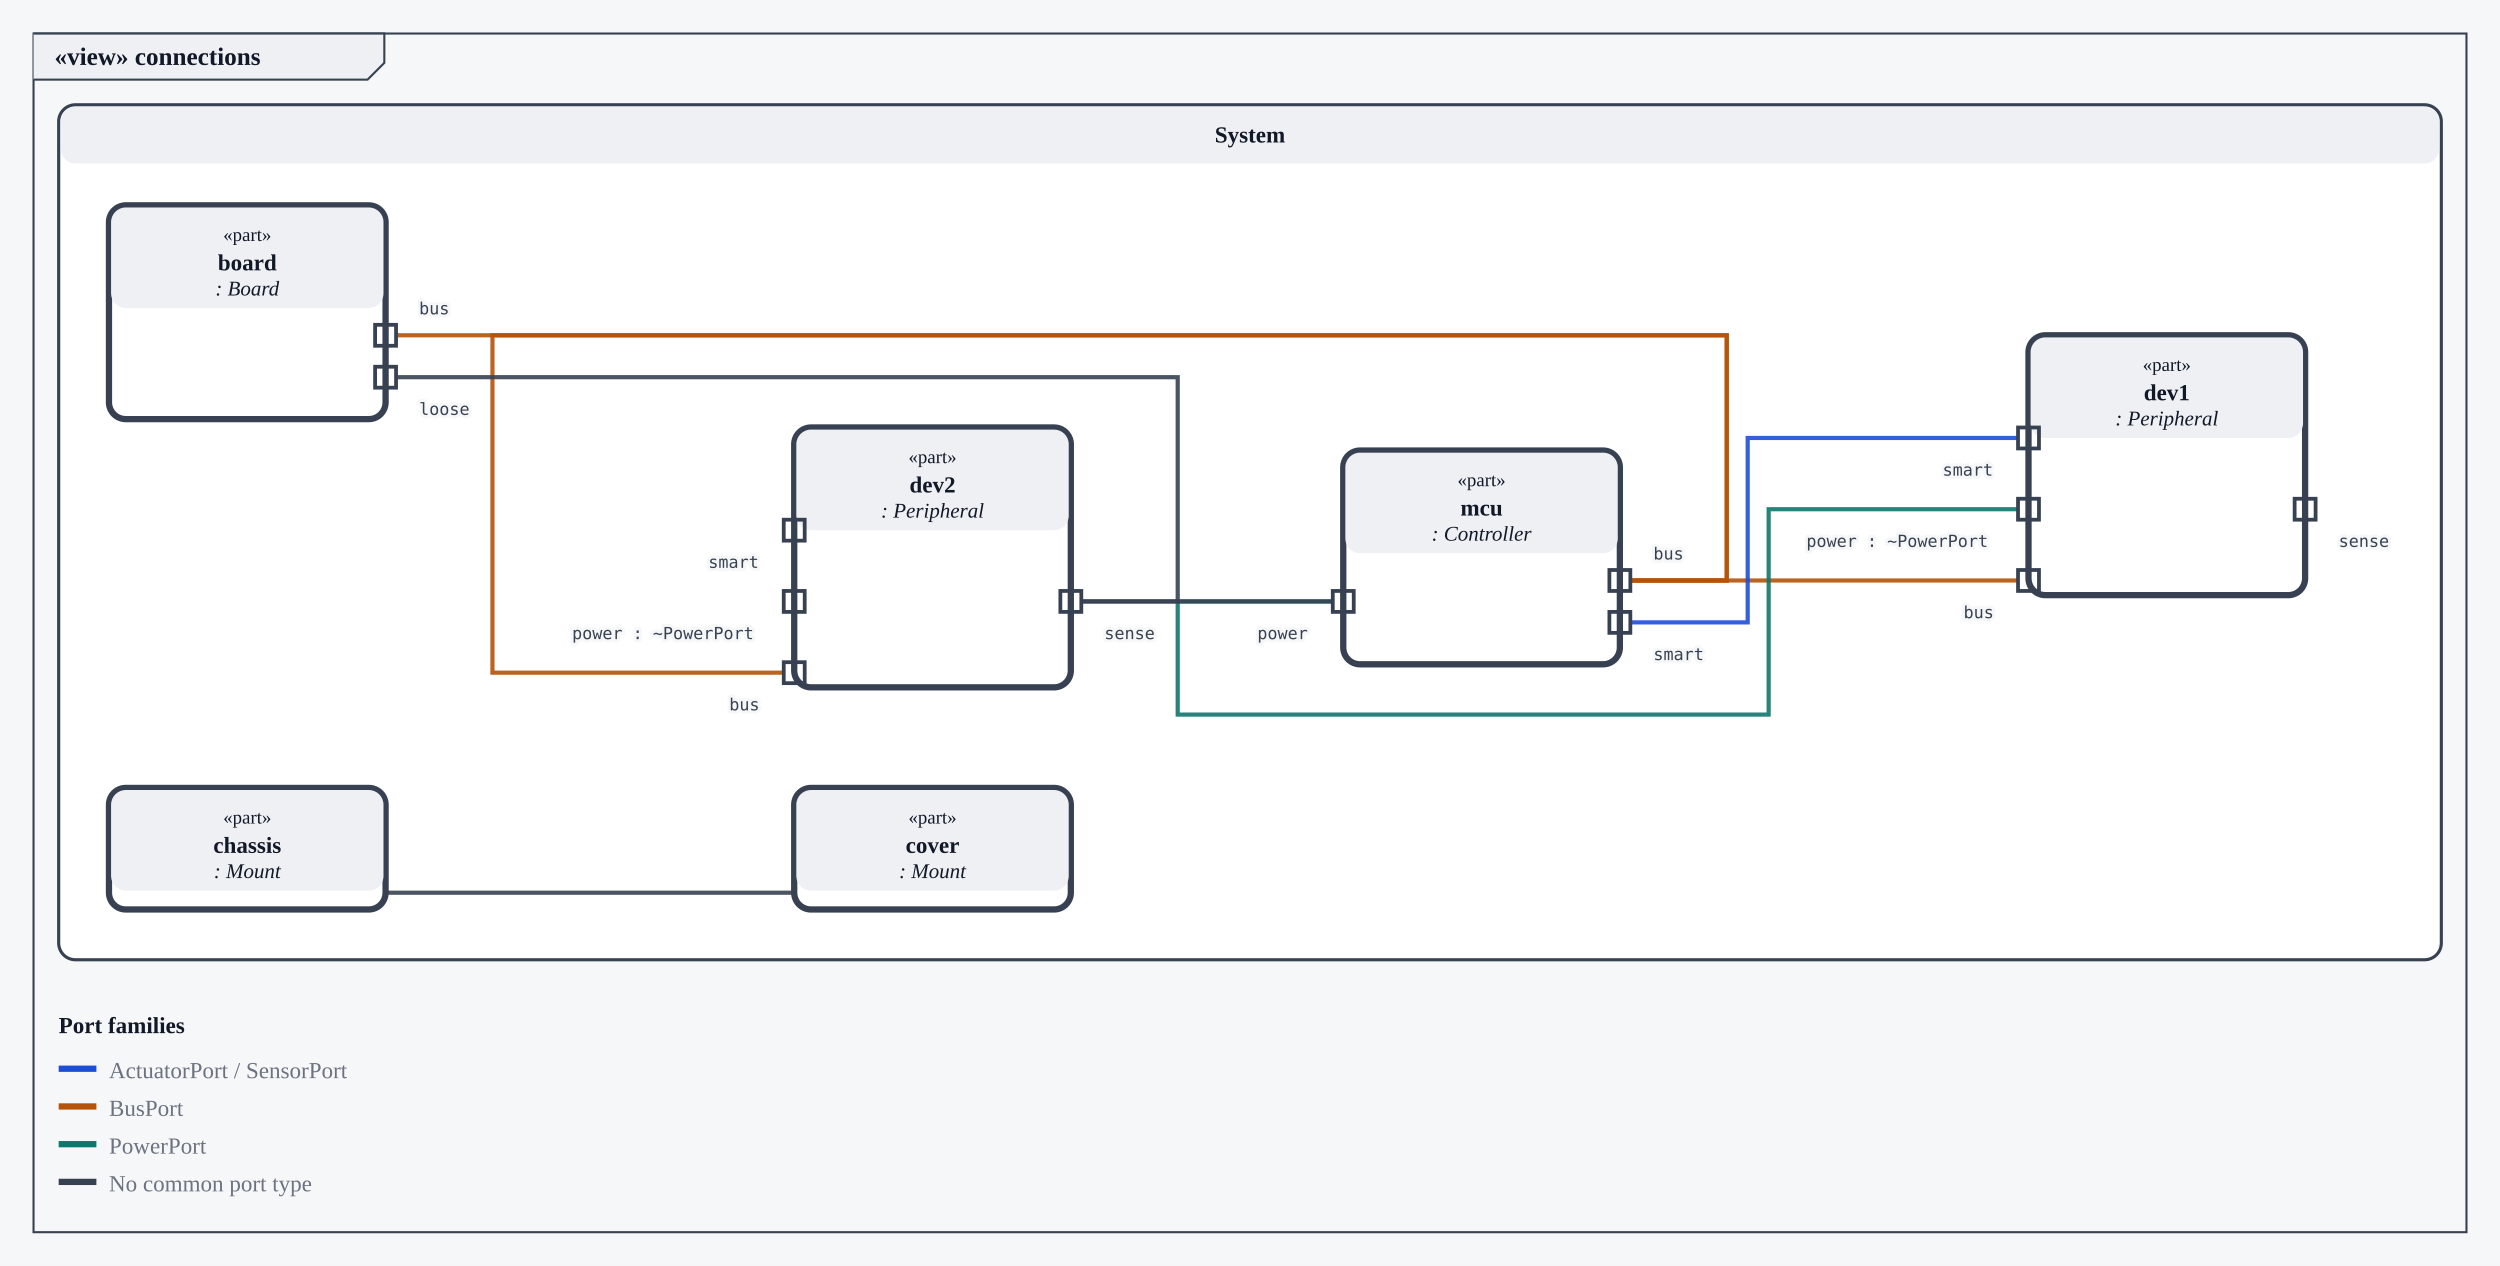
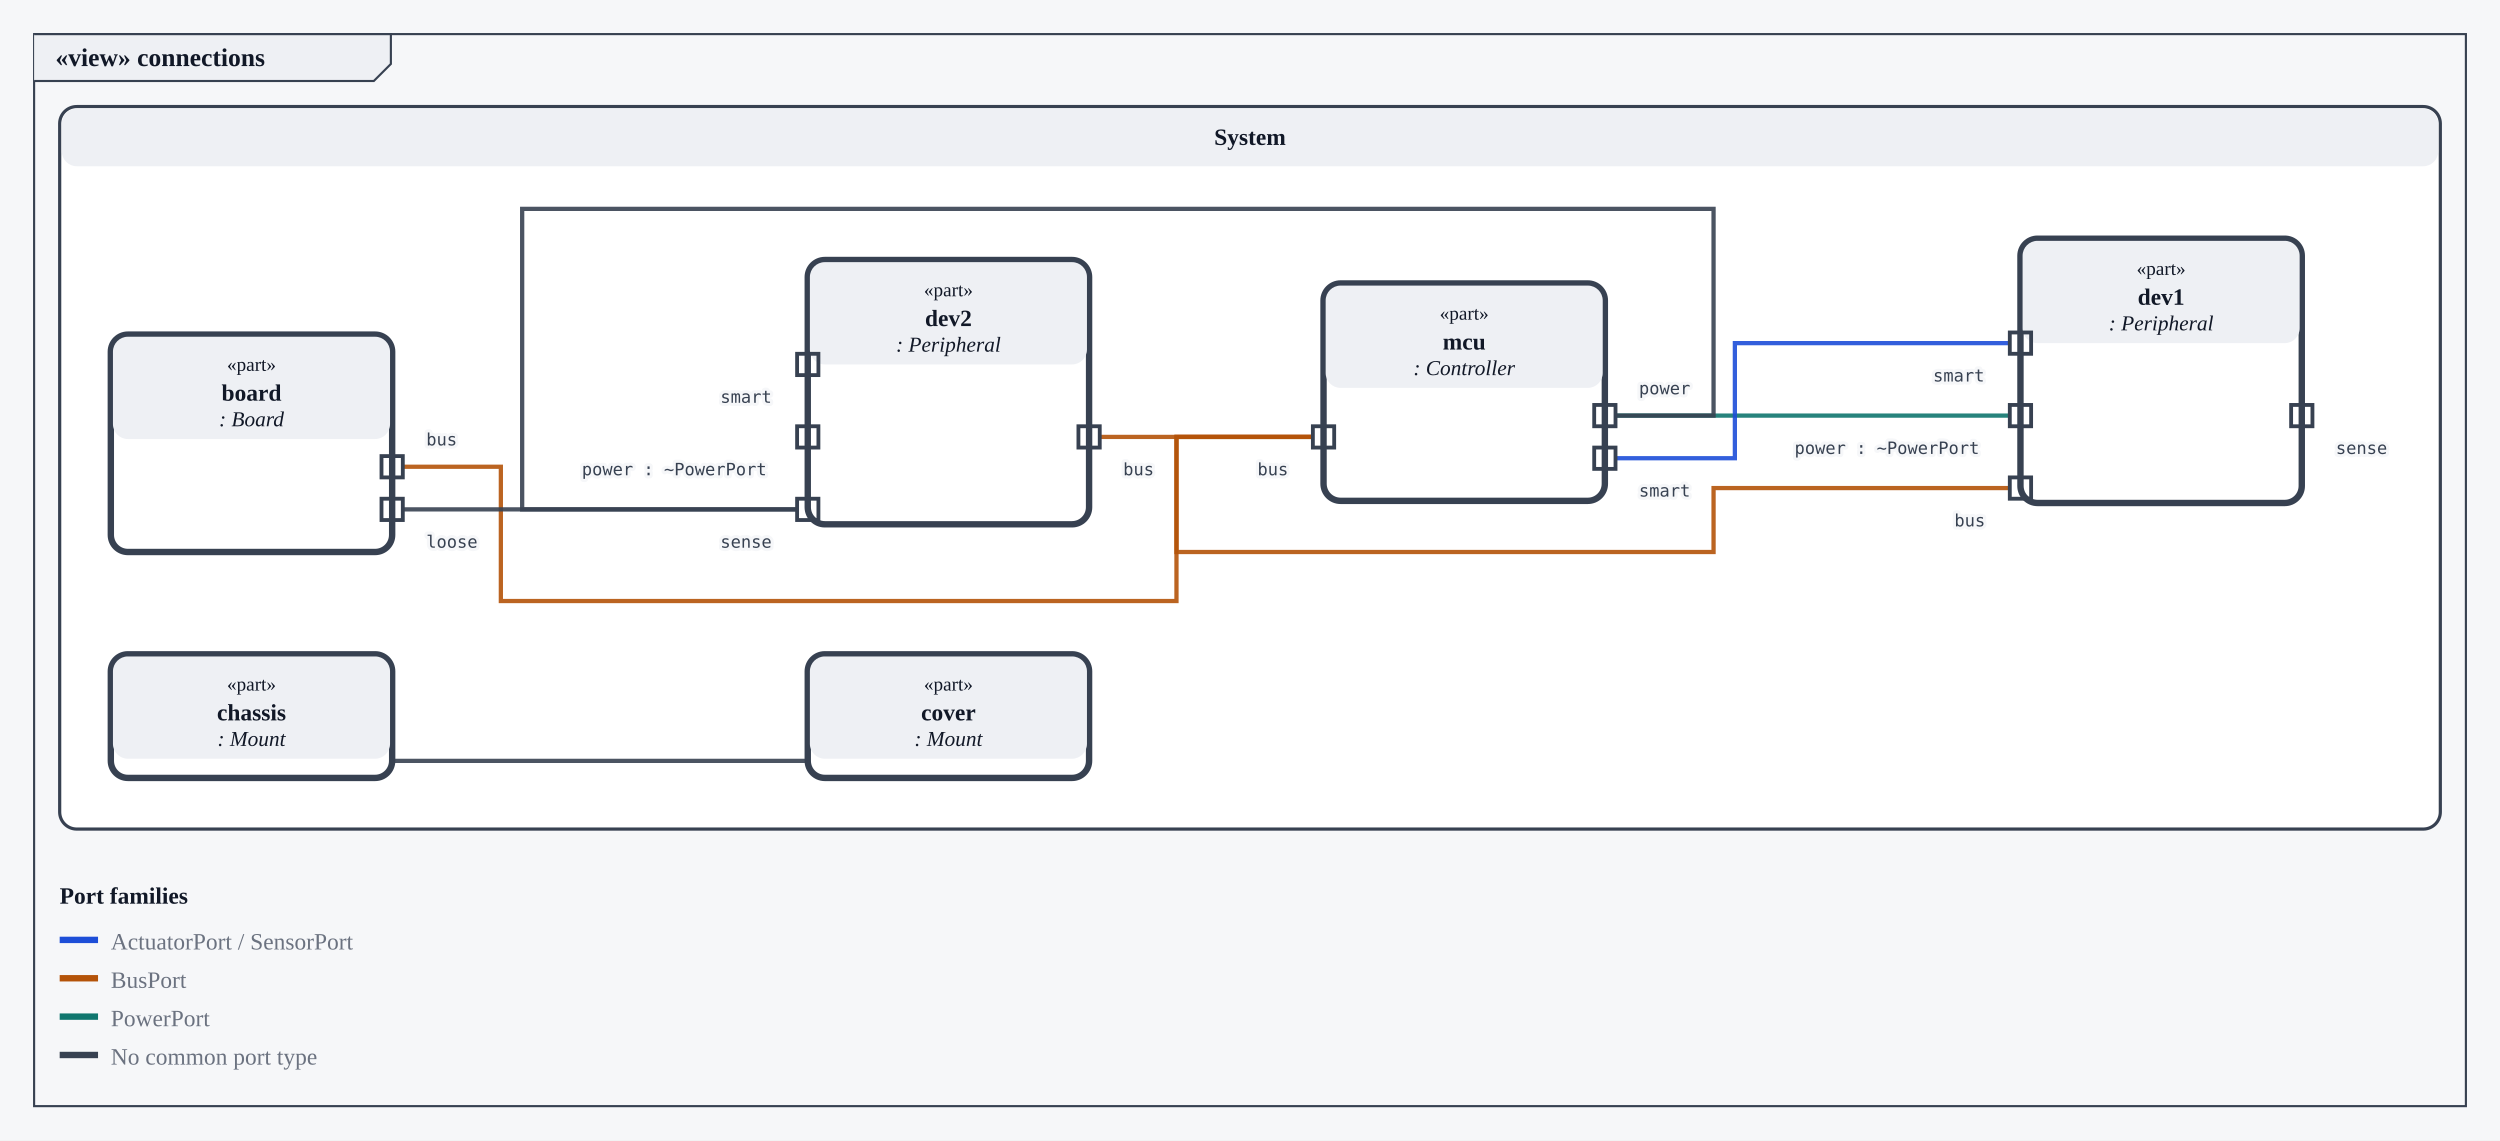
- <svg xmlns="http://www.w3.org/2000/svg" class="sysml-viz-svg" width="100%" height="100%" viewBox="-8 -30 1193 604" role="img" aria-label="connections" data-color-scheme="light" style="touch-action: none; cursor: grab;">
-   <rect class="viz-bg" x="-8" y="-30" width="1193" height="604" fill="#f6f7f9" />
+ <svg xmlns="http://www.w3.org/2000/svg" class="sysml-viz-svg" width="100%" height="100%" viewBox="-8 -30 1173 535" role="img" aria-label="connections" data-color-scheme="light" style="touch-action: none; cursor: grab;">
+   <rect class="viz-bg" x="-8" y="-30" width="1173" height="535" fill="#f6f7f9" />
  <defs>
    <marker id="viz-arrow" markerWidth="10" markerHeight="10" refX="9" refY="3" orient="auto" markerUnits="strokeWidth">
      <path d="M0,0 L0,6 L9,3 z" fill="#374151" />
    </marker>
    <marker id="general-d3-arrow" viewBox="0 -5 10 10" refX="8" refY="0" markerWidth="5" markerHeight="5" orient="auto">
      <path d="M0,-4L10,0L0,4" style="fill: #374151;" />
    </marker>
    <marker id="general-d3-arrow-open" viewBox="0 -5 10 10" refX="9" refY="0" markerWidth="8" markerHeight="8" orient="auto">
      <path d="M0,-4L10,0L0,4" style="fill: none; stroke: #374151; stroke-width: 1.3;" />
    </marker>
    <marker id="general-d3-specializes" viewBox="0 -6 12 12" refX="11" refY="0" markerWidth="8" markerHeight="8" orient="auto">
      <path d="M0,0L10,-4L10,4Z" style="fill: #ffffff; stroke: #374151; stroke-width: 1.2;" />
    </marker>
    <marker id="general-d3-defined-by" viewBox="-8 -6 20 12" refX="11" refY="0" markerWidth="13.5" markerHeight="8" orient="auto">
      <path d="M1,-4.5L11,0L1,4.5Z" style="fill: #ffffff; stroke: #374151; stroke-width: 1.2;" />
      <circle cx="-2.5" cy="-3" r="1.2" style="fill: #374151;" />
      <circle cx="-2.5" cy="3" r="1.2" style="fill: #374151;" />
    </marker>
    <marker id="general-d3-subsets" viewBox="0 -6 12 12" refX="11" refY="0" markerWidth="8" markerHeight="8" orient="auto">
      <path d="M1,-4.5L11,0L1,4.5Z" style="fill: #ffffff; stroke: #374151; stroke-width: 1.2;" />
    </marker>
    <marker id="general-d3-diamond" viewBox="0 -6 12 12" refX="2" refY="0" markerWidth="7" markerHeight="7" orient="auto">
      <path d="M0,0L5,-4L10,0L5,4Z" style="fill: #374151;" />
    </marker>
    <marker id="ibd-connection-dot" viewBox="-5 -5 10 10" refX="0" refY="0" markerWidth="5" markerHeight="5" orient="auto">
      <circle r="3" style="fill: #ffffff; stroke: #374151; stroke-width: 1.5;" />
    </marker>
    <marker id="ibd-flow-arrow" viewBox="0 -5 10 10" refX="10" refY="0" markerWidth="8" markerHeight="8" orient="auto">
      <path d="M0,-4L10,0L0,4Z" style="fill: #374151;" />
    </marker>
    <marker id="ibd-interface-arrow" viewBox="0 -5 10 10" refX="10" refY="0" markerWidth="8" markerHeight="8" orient="auto">
      <path d="M0,-4L10,0L0,4Z" style="fill: none; stroke: #374151; stroke-width: 1.5;" />
    </marker>
  </defs>
  <style class="sysml-node-chrome-style">.sysml-disclosure { cursor: pointer; outline: none; }
.sysml-disclosure .sysml-disclosure-box,
.sysml-disclosure .sysml-disclosure-glyph { pointer-events: none; }
.sysml-disclosure:hover .sysml-disclosure-target { fill: #e5e7eb !important; fill-opacity: 0.55; }
.sysml-disclosure:hover .sysml-disclosure-box { fill: #e5e7eb; stroke: #374151; }
.sysml-disclosure:focus-visible .sysml-disclosure-target { stroke: #2563eb; stroke-width: 2px; fill: #e5e7eb !important; fill-opacity: 0.35; }
.sysml-disclosure:focus-visible .sysml-disclosure-box { stroke: #2563eb; }
.sysml-compartment-label text { user-select: none; }
.viz-node text { user-select: none; }</style>
  <g class="viz-root">
    <g class="view-frame" data-view-name="connections" style="pointer-events: none;">
-       <rect class="view-frame-border" x="8" y="-14" width="1161" height="572" style="fill: none; stroke: #374151; stroke-width: 1px;" />
+       <rect class="view-frame-border" x="8" y="-14" width="1141" height="503" style="fill: none; stroke: #374151; stroke-width: 1px;" />
      <path class="view-frame-name-compartment" d="M8,-14 H175.4 V0 L167.4,8 H8" style="fill: #eef0f4; stroke: #374151; stroke-width: 1px;" />
      <text class="view-frame-name" x="18" y="1" style="font-size: 12px; font-weight: 700; fill: #111827;">«view» connections</text>
    </g>
    <g class="viz-nodes">
-       <g class="ibd-part viz-node viz-node--container ibd-container" transform="translate(20,20)" data-node-id="n:0" data-element-name="System" data-bounds="20,20,1137,408">
-         <rect width="1137" height="408" rx="8" class="graph-node-background" data-original-stroke="#374151" data-original-width="1.5px" style="fill: #ffffff; stroke: #374151; stroke-width: 1.5px; stroke-dasharray: none;" />
-         <rect class="node-header" x="1" y="1" width="1135" height="27" rx="7" style="fill: #eef0f4;" />
-         <text x="568.5" y="18" text-anchor="middle" style="font-size: 11px; font-weight: bold; fill: #111827;">System</text>
+       <g class="ibd-part viz-node viz-node--container ibd-container" transform="translate(20,20)" data-node-id="n:0" data-element-name="System" data-bounds="20,20,1117,339">
+         <rect width="1117" height="339" rx="8" class="graph-node-background" data-original-stroke="#374151" data-original-width="1.5px" style="fill: #ffffff; stroke: #374151; stroke-width: 1.5px; stroke-dasharray: none;" />
+         <rect class="node-header" x="1" y="1" width="1115" height="27" rx="7" style="fill: #eef0f4;" />
+         <text x="558.5" y="18" text-anchor="middle" style="font-size: 11px; font-weight: bold; fill: #111827;">System</text>
      </g>
-       <g class="ibd-part viz-node viz-node--usage" transform="translate(633,185)" data-node-id="n:9" data-element-name="mcu" data-bounds="633,185,132,102">
+       <g class="ibd-part viz-node viz-node--usage" transform="translate(613,103)" data-node-id="n:9" data-element-name="mcu" data-bounds="613,103,132,102">
        <rect width="132" height="102" rx="8" class="graph-node-background" data-original-stroke="#374151" data-original-width="3px" style="fill: #ffffff; stroke: #374151; stroke-width: 3px; stroke-dasharray: none;" />
        <rect class="node-header" x="1" y="1" width="130" height="48" rx="7" style="fill: #eef0f4;" />
        <text x="66" y="17" text-anchor="middle" style="font-size: 9px; fill: #111827;">«part»</text>
        <text class="node-name-text viz-node-name" x="66" y="31" text-anchor="middle" style="font-size: 11px; font-weight: bold; fill: #111827;">mcu</text>
        <text x="66" y="43" text-anchor="middle" style="font-size: 10px; font-style: italic; fill: #111827;">: Controller</text>
      </g>
-       <g class="ibd-part viz-node viz-node--usage" transform="translate(960,130)" data-node-id="n:13" data-element-name="dev1" data-bounds="960,130,132,124">
+       <g class="ibd-part viz-node viz-node--usage" transform="translate(940,82)" data-node-id="n:13" data-element-name="dev1" data-bounds="940,82,132,124">
        <rect width="132" height="124" rx="8" class="graph-node-background" data-original-stroke="#374151" data-original-width="3px" style="fill: #ffffff; stroke: #374151; stroke-width: 3px; stroke-dasharray: none;" />
        <rect class="node-header" x="1" y="1" width="130" height="48" rx="7" style="fill: #eef0f4;" />
        <text x="66" y="17" text-anchor="middle" style="font-size: 9px; fill: #111827;">«part»</text>
        <text class="node-name-text viz-node-name" x="66" y="31" text-anchor="middle" style="font-size: 11px; font-weight: bold; fill: #111827;">dev1</text>
        <text x="66" y="43" text-anchor="middle" style="font-size: 10px; font-style: italic; fill: #111827;">: Peripheral</text>
      </g>
-       <g class="ibd-part viz-node viz-node--usage" transform="translate(371,174)" data-node-id="n:18" data-element-name="dev2" data-bounds="371,174,132,124">
+       <g class="ibd-part viz-node viz-node--usage" transform="translate(371,92)" data-node-id="n:18" data-element-name="dev2" data-bounds="371,92,132,124">
        <rect width="132" height="124" rx="8" class="graph-node-background" data-original-stroke="#374151" data-original-width="3px" style="fill: #ffffff; stroke: #374151; stroke-width: 3px; stroke-dasharray: none;" />
        <rect class="node-header" x="1" y="1" width="130" height="48" rx="7" style="fill: #eef0f4;" />
        <text x="66" y="17" text-anchor="middle" style="font-size: 9px; fill: #111827;">«part»</text>
        <text class="node-name-text viz-node-name" x="66" y="31" text-anchor="middle" style="font-size: 11px; font-weight: bold; fill: #111827;">dev2</text>
        <text x="66" y="43" text-anchor="middle" style="font-size: 10px; font-style: italic; fill: #111827;">: Peripheral</text>
      </g>
-       <g class="ibd-part viz-node viz-node--usage" transform="translate(44,68)" data-node-id="n:23" data-element-name="board" data-bounds="44,68,132,102">
+       <g class="ibd-part viz-node viz-node--usage" transform="translate(44,127)" data-node-id="n:23" data-element-name="board" data-bounds="44,127,132,102">
        <rect width="132" height="102" rx="8" class="graph-node-background" data-original-stroke="#374151" data-original-width="3px" style="fill: #ffffff; stroke: #374151; stroke-width: 3px; stroke-dasharray: none;" />
        <rect class="node-header" x="1" y="1" width="130" height="48" rx="7" style="fill: #eef0f4;" />
        <text x="66" y="17" text-anchor="middle" style="font-size: 9px; fill: #111827;">«part»</text>
        <text class="node-name-text viz-node-name" x="66" y="31" text-anchor="middle" style="font-size: 11px; font-weight: bold; fill: #111827;">board</text>
        <text x="66" y="43" text-anchor="middle" style="font-size: 10px; font-style: italic; fill: #111827;">: Board</text>
      </g>
-       <g class="ibd-part viz-node viz-node--usage" transform="translate(371,346)" data-node-id="n:26" data-element-name="cover" data-bounds="371,346,132,58">
+       <g class="ibd-part viz-node viz-node--usage" transform="translate(371,277)" data-node-id="n:26" data-element-name="cover" data-bounds="371,277,132,58">
        <rect width="132" height="58" rx="8" class="graph-node-background" data-original-stroke="#374151" data-original-width="3px" style="fill: #ffffff; stroke: #374151; stroke-width: 3px; stroke-dasharray: none;" />
        <rect class="node-header" x="1" y="1" width="130" height="48" rx="7" style="fill: #eef0f4;" />
        <text x="66" y="17" text-anchor="middle" style="font-size: 9px; fill: #111827;">«part»</text>
        <text class="node-name-text viz-node-name" x="66" y="31" text-anchor="middle" style="font-size: 11px; font-weight: bold; fill: #111827;">cover</text>
        <text x="66" y="43" text-anchor="middle" style="font-size: 10px; font-style: italic; fill: #111827;">: Mount</text>
      </g>
-       <g class="ibd-part viz-node viz-node--usage" transform="translate(44,346)" data-node-id="n:27" data-element-name="chassis" data-bounds="44,346,132,58">
+       <g class="ibd-part viz-node viz-node--usage" transform="translate(44,277)" data-node-id="n:27" data-element-name="chassis" data-bounds="44,277,132,58">
        <rect width="132" height="58" rx="8" class="graph-node-background" data-original-stroke="#374151" data-original-width="3px" style="fill: #ffffff; stroke: #374151; stroke-width: 3px; stroke-dasharray: none;" />
        <rect class="node-header" x="1" y="1" width="130" height="48" rx="7" style="fill: #eef0f4;" />
        <text x="66" y="17" text-anchor="middle" style="font-size: 9px; fill: #111827;">«part»</text>
        <text class="node-name-text viz-node-name" x="66" y="31" text-anchor="middle" style="font-size: 11px; font-weight: bold; fill: #111827;">chassis</text>
        <text x="66" y="43" text-anchor="middle" style="font-size: 10px; font-style: italic; fill: #111827;">: Mount</text>
      </g>
    </g>
    <g class="viz-edges">
-       <path class="ibd-connector viz-edge viz-edge--connection" d="M181,130L816,130L816,247L770,247" data-connector-id="e:19" data-source="n:23" data-target="n:9" data-type="connector" data-edge-id="e:19" data-base-stroke-width="2" data-port-family="1" data-port-type="BusPort" stroke="#374151" stroke-width="2" style="fill: none; stroke: #b45309; stroke-width: 2; opacity: 0.9;" />
-       <path class="viz-edge-hit-target" data-tooltip-kind="edge" data-tooltip-id="e:19" d="M181,130L816,130L816,247L770,247" aria-label="Connector; From: board; To: mcu; Resolved source: n:24; Resolved target: n:10" style="fill: none; stroke: transparent; stroke-width: 12px; pointer-events: stroke;" />
-       <path class="ibd-connector viz-edge viz-edge--connection" d="M770,247L955,247" data-connector-id="e:21" data-source="n:9" data-target="n:13" data-type="connector" data-edge-id="e:21" data-base-stroke-width="2" data-port-family="1" data-port-type="BusPort" stroke="#374151" stroke-width="2" style="fill: none; stroke: #b45309; stroke-width: 2; opacity: 0.9;" />
-       <path class="viz-edge-hit-target" data-tooltip-kind="edge" data-tooltip-id="e:21" d="M770,247L955,247" aria-label="Connector; From: mcu; To: dev1; Resolved source: n:10; Resolved target: n:14" style="fill: none; stroke: transparent; stroke-width: 12px; pointer-events: stroke;" />
-       <path class="ibd-connector viz-edge viz-edge--connection" d="M770,247L816,247L816,130L227,130L227,291L366,291" data-connector-id="e:23" data-source="n:9" data-target="n:18" data-type="connector" data-edge-id="e:23" data-base-stroke-width="2" data-port-family="1" data-port-type="BusPort" stroke="#374151" stroke-width="2" style="fill: none; stroke: #b45309; stroke-width: 2; opacity: 0.9;" />
-       <path class="viz-edge-hit-target" data-tooltip-kind="edge" data-tooltip-id="e:23" d="M770,247L816,247L816,130L227,130L227,291L366,291" aria-label="Connector; From: mcu; To: dev2; Resolved source: n:10; Resolved target: n:19" style="fill: none; stroke: transparent; stroke-width: 12px; pointer-events: stroke;" />
-       <path class="ibd-connector viz-edge viz-edge--connection" d="M628,257L554,257L554,311L836,311L836,213L955,213" data-connector-id="e:25" data-source="n:9" data-target="n:13" data-type="connector" data-edge-id="e:25" data-base-stroke-width="2" data-port-family="2" data-port-type="PowerPort" stroke="#374151" stroke-width="2" style="fill: none; stroke: #0f766e; stroke-width: 2; opacity: 0.9;" />
-       <path class="viz-edge-hit-target" data-tooltip-kind="edge" data-tooltip-id="e:25" d="M628,257L554,257L554,311L836,311L836,213L955,213" aria-label="Connector; From: mcu; To: dev1; Resolved source: n:11; Resolved target: n:15" style="fill: none; stroke: transparent; stroke-width: 12px; pointer-events: stroke;" />
-       <path class="ibd-connector viz-edge viz-edge--connection" d="M770,267L826,267L826,179L955,179" data-connector-id="e:27" data-source="n:9" data-target="n:13" data-type="connector" data-edge-id="e:27" data-base-stroke-width="2" data-port-family="0" data-port-type="ActuatorPort / SensorPort" stroke="#374151" stroke-width="2" style="fill: none; stroke: #1d4ed8; stroke-width: 2; opacity: 0.9;" />
-       <path class="viz-edge-hit-target" data-tooltip-kind="edge" data-tooltip-id="e:27" d="M770,267L826,267L826,179L955,179" aria-label="Connector; From: mcu; To: dev1; Resolved source: n:12; Resolved target: n:17" style="fill: none; stroke: transparent; stroke-width: 12px; pointer-events: stroke;" />
-       <path class="ibd-connector viz-edge viz-edge--connection" d="M508,257L628,257" data-connector-id="e:29" data-source="n:18" data-target="n:9" data-type="connector" data-edge-id="e:29" data-base-stroke-width="2" stroke="#374151" stroke-width="2" style="fill: none; stroke: #374151; stroke-width: 2; opacity: 0.9;" />
-       <path class="viz-edge-hit-target" data-tooltip-kind="edge" data-tooltip-id="e:29" d="M508,257L628,257" aria-label="Connector; From: dev2; To: mcu; Resolved source: n:21; Resolved target: n:11" style="fill: none; stroke: transparent; stroke-width: 12px; pointer-events: stroke;" />
-       <path class="ibd-connector viz-edge viz-edge--connection" d="M176,396L371,396" data-connector-id="e:31" data-source="n:27" data-target="n:26" data-type="connector" data-edge-id="e:31" data-base-stroke-width="2" stroke="#374151" stroke-width="2" style="fill: none; stroke: #374151; stroke-width: 2; opacity: 0.9;" />
-       <path class="viz-edge-hit-target" data-tooltip-kind="edge" data-tooltip-id="e:31" d="M176,396L371,396" aria-label="Connector; From: chassis; To: cover" style="fill: none; stroke: transparent; stroke-width: 12px; pointer-events: stroke;" />
-       <path class="ibd-connector viz-edge viz-edge--connection" d="M181,150L554,150L554,257L508,257" data-connector-id="e:33" data-source="n:23" data-target="n:18" data-type="connector" data-edge-id="e:33" data-base-stroke-width="2" stroke="#374151" stroke-width="2" style="fill: none; stroke: #374151; stroke-width: 2; opacity: 0.9;" />
-       <path class="viz-edge-hit-target" data-tooltip-kind="edge" data-tooltip-id="e:33" d="M181,150L554,150L554,257L508,257" aria-label="Connector; From: board; To: dev2; Resolved source: n:25; Resolved target: n:21" style="fill: none; stroke: transparent; stroke-width: 12px; pointer-events: stroke;" />
+       <path class="ibd-connector viz-edge viz-edge--connection" d="M181,189L227,189L227,252L544,252L544,175L608,175" data-connector-id="e:19" data-source="n:23" data-target="n:9" data-type="connector" data-edge-id="e:19" data-base-stroke-width="2" data-port-family="1" data-port-type="BusPort" stroke="#374151" stroke-width="2" style="fill: none; stroke: #b45309; stroke-width: 2; opacity: 0.9;" />
+       <path class="viz-edge-hit-target" data-tooltip-kind="edge" data-tooltip-id="e:19" d="M181,189L227,189L227,252L544,252L544,175L608,175" aria-label="Connector; From: board; To: mcu; Resolved source: n:24; Resolved target: n:10" style="fill: none; stroke: transparent; stroke-width: 12px; pointer-events: stroke;" />
+       <path class="ibd-connector viz-edge viz-edge--connection" d="M608,175L544,175L544,229L796,229L796,199L935,199" data-connector-id="e:21" data-source="n:9" data-target="n:13" data-type="connector" data-edge-id="e:21" data-base-stroke-width="2" data-port-family="1" data-port-type="BusPort" stroke="#374151" stroke-width="2" style="fill: none; stroke: #b45309; stroke-width: 2; opacity: 0.9;" />
+       <path class="viz-edge-hit-target" data-tooltip-kind="edge" data-tooltip-id="e:21" d="M608,175L544,175L544,229L796,229L796,199L935,199" aria-label="Connector; From: mcu; To: dev1; Resolved source: n:10; Resolved target: n:14" style="fill: none; stroke: transparent; stroke-width: 12px; pointer-events: stroke;" />
+       <path class="ibd-connector viz-edge viz-edge--connection" d="M608,175L508,175" data-connector-id="e:23" data-source="n:9" data-target="n:18" data-type="connector" data-edge-id="e:23" data-base-stroke-width="2" data-port-family="1" data-port-type="BusPort" stroke="#374151" stroke-width="2" style="fill: none; stroke: #b45309; stroke-width: 2; opacity: 0.9;" />
+       <path class="viz-edge-hit-target" data-tooltip-kind="edge" data-tooltip-id="e:23" d="M608,175L508,175" aria-label="Connector; From: mcu; To: dev2; Resolved source: n:10; Resolved target: n:19" style="fill: none; stroke: transparent; stroke-width: 12px; pointer-events: stroke;" />
+       <path class="ibd-connector viz-edge viz-edge--connection" d="M750,165L935,165" data-connector-id="e:25" data-source="n:9" data-target="n:13" data-type="connector" data-edge-id="e:25" data-base-stroke-width="2" data-port-family="2" data-port-type="PowerPort" stroke="#374151" stroke-width="2" style="fill: none; stroke: #0f766e; stroke-width: 2; opacity: 0.9;" />
+       <path class="viz-edge-hit-target" data-tooltip-kind="edge" data-tooltip-id="e:25" d="M750,165L935,165" aria-label="Connector; From: mcu; To: dev1; Resolved source: n:11; Resolved target: n:15" style="fill: none; stroke: transparent; stroke-width: 12px; pointer-events: stroke;" />
+       <path class="ibd-connector viz-edge viz-edge--connection" d="M750,185L806,185L806,131L935,131" data-connector-id="e:27" data-source="n:9" data-target="n:13" data-type="connector" data-edge-id="e:27" data-base-stroke-width="2" data-port-family="0" data-port-type="ActuatorPort / SensorPort" stroke="#374151" stroke-width="2" style="fill: none; stroke: #1d4ed8; stroke-width: 2; opacity: 0.9;" />
+       <path class="viz-edge-hit-target" data-tooltip-kind="edge" data-tooltip-id="e:27" d="M750,185L806,185L806,131L935,131" aria-label="Connector; From: mcu; To: dev1; Resolved source: n:12; Resolved target: n:17" style="fill: none; stroke: transparent; stroke-width: 12px; pointer-events: stroke;" />
+       <path class="ibd-connector viz-edge viz-edge--connection" d="M366,209L237,209L237,68L796,68L796,165L750,165" data-connector-id="e:29" data-source="n:18" data-target="n:9" data-type="connector" data-edge-id="e:29" data-base-stroke-width="2" stroke="#374151" stroke-width="2" style="fill: none; stroke: #374151; stroke-width: 2; opacity: 0.9;" />
+       <path class="viz-edge-hit-target" data-tooltip-kind="edge" data-tooltip-id="e:29" d="M366,209L237,209L237,68L796,68L796,165L750,165" aria-label="Connector; From: dev2; To: mcu; Resolved source: n:21; Resolved target: n:11" style="fill: none; stroke: transparent; stroke-width: 12px; pointer-events: stroke;" />
+       <path class="ibd-connector viz-edge viz-edge--connection" d="M176,327L371,327" data-connector-id="e:31" data-source="n:27" data-target="n:26" data-type="connector" data-edge-id="e:31" data-base-stroke-width="2" stroke="#374151" stroke-width="2" style="fill: none; stroke: #374151; stroke-width: 2; opacity: 0.9;" />
+       <path class="viz-edge-hit-target" data-tooltip-kind="edge" data-tooltip-id="e:31" d="M176,327L371,327" aria-label="Connector; From: chassis; To: cover" style="fill: none; stroke: transparent; stroke-width: 12px; pointer-events: stroke;" />
+       <path class="ibd-connector viz-edge viz-edge--connection" d="M181,209L366,209" data-connector-id="e:33" data-source="n:23" data-target="n:18" data-type="connector" data-edge-id="e:33" data-base-stroke-width="2" stroke="#374151" stroke-width="2" style="fill: none; stroke: #374151; stroke-width: 2; opacity: 0.9;" />
+       <path class="viz-edge-hit-target" data-tooltip-kind="edge" data-tooltip-id="e:33" d="M181,209L366,209" aria-label="Connector; From: board; To: dev2; Resolved source: n:25; Resolved target: n:21" style="fill: none; stroke: transparent; stroke-width: 12px; pointer-events: stroke;" />
    </g>
    <g class="viz-port-overlays" style="pointer-events: none;">
-       <g class="viz-port-overlay" data-node-id="n:9" transform="translate(633,185)">
-         <rect class="port-icon" data-port-name="power" data-port-side="WEST" data-tooltip-kind="port" data-tooltip-id="n:11" x="-5" y="67" width="10" height="10" aria-label="power; Type: PowerPort; Multiplicity: [1]; Qualified name: Families::Controller::power" style="fill: none; stroke: #374151; stroke-width: 1.8px; pointer-events: all; cursor: help;" />
-         <text class="port-label" data-port-name="power" data-port-side="WEST" data-tooltip-kind="port" data-tooltip-id="n:11" x="-41" y="90" text-anchor="start" textLength="25" lengthAdjust="spacingAndGlyphs" paint-order="stroke fill" stroke="#f6f7f9" stroke-width="3" stroke-linejoin="round" aria-label="power; Type: PowerPort; Multiplicity: [1]; Qualified name: Families::Controller::power" style="font-family: monospace; font-size: 8px; font-weight: 500; fill: #374151; pointer-events: all; cursor: help;">power</text>
-         <rect class="port-icon" data-port-name="bus" data-port-side="EAST" data-tooltip-kind="port" data-tooltip-id="n:10" x="127" y="57" width="10" height="10" aria-label="bus; Type: ControllerPort; Multiplicity: [1]; Qualified name: Families::Controller::bus" style="fill: none; stroke: #374151; stroke-width: 1.8px; pointer-events: all; cursor: help;" />
-         <text class="port-label" data-port-name="bus" data-port-side="EAST" data-tooltip-kind="port" data-tooltip-id="n:10" x="148" y="52" text-anchor="start" textLength="15" lengthAdjust="spacingAndGlyphs" paint-order="stroke fill" stroke="#f6f7f9" stroke-width="3" stroke-linejoin="round" aria-label="bus; Type: ControllerPort; Multiplicity: [1]; Qualified name: Families::Controller::bus" style="font-family: monospace; font-size: 8px; font-weight: 500; fill: #374151; pointer-events: all; cursor: help;">bus</text>
+       <g class="viz-port-overlay" data-node-id="n:9" transform="translate(613,103)">
+         <rect class="port-icon" data-port-name="bus" data-port-side="WEST" data-tooltip-kind="port" data-tooltip-id="n:10" x="-5" y="67" width="10" height="10" aria-label="bus; Type: ControllerPort; Multiplicity: [1]; Qualified name: Families::Controller::bus" style="fill: none; stroke: #374151; stroke-width: 1.8px; pointer-events: all; cursor: help;" />
+         <text class="port-label" data-port-name="bus" data-port-side="WEST" data-tooltip-kind="port" data-tooltip-id="n:10" x="-31" y="90" text-anchor="start" textLength="15" lengthAdjust="spacingAndGlyphs" paint-order="stroke fill" stroke="#f6f7f9" stroke-width="3" stroke-linejoin="round" aria-label="bus; Type: ControllerPort; Multiplicity: [1]; Qualified name: Families::Controller::bus" style="font-family: monospace; font-size: 8px; font-weight: 500; fill: #374151; pointer-events: all; cursor: help;">bus</text>
+         <rect class="port-icon" data-port-name="power" data-port-side="EAST" data-tooltip-kind="port" data-tooltip-id="n:11" x="127" y="57" width="10" height="10" aria-label="power; Type: PowerPort; Multiplicity: [1]; Qualified name: Families::Controller::power" style="fill: none; stroke: #374151; stroke-width: 1.8px; pointer-events: all; cursor: help;" />
+         <text class="port-label" data-port-name="power" data-port-side="EAST" data-tooltip-kind="port" data-tooltip-id="n:11" x="148" y="52" text-anchor="start" textLength="25" lengthAdjust="spacingAndGlyphs" paint-order="stroke fill" stroke="#f6f7f9" stroke-width="3" stroke-linejoin="round" aria-label="power; Type: PowerPort; Multiplicity: [1]; Qualified name: Families::Controller::power" style="font-family: monospace; font-size: 8px; font-weight: 500; fill: #374151; pointer-events: all; cursor: help;">power</text>
        <rect class="port-icon" data-port-name="smart" data-port-side="EAST" data-tooltip-kind="port" data-tooltip-id="n:12" x="127" y="77" width="10" height="10" aria-label="smart; Type: SmartSensorPort; Multiplicity: [1]; Qualified name: Families::Controller::smart" style="fill: none; stroke: #374151; stroke-width: 1.8px; pointer-events: all; cursor: help;" />
        <text class="port-label" data-port-name="smart" data-port-side="EAST" data-tooltip-kind="port" data-tooltip-id="n:12" x="148" y="100" text-anchor="start" textLength="25" lengthAdjust="spacingAndGlyphs" paint-order="stroke fill" stroke="#f6f7f9" stroke-width="3" stroke-linejoin="round" aria-label="smart; Type: SmartSensorPort; Multiplicity: [1]; Qualified name: Families::Controller::smart" style="font-family: monospace; font-size: 8px; font-weight: 500; fill: #374151; pointer-events: all; cursor: help;">smart</text>
      </g>
-       <g class="viz-port-overlay" data-node-id="n:13" transform="translate(960,130)">
+       <g class="viz-port-overlay" data-node-id="n:13" transform="translate(940,82)">
        <rect class="port-icon" data-port-name="bus" data-port-side="WEST" data-tooltip-kind="port" data-tooltip-id="n:14" x="-5" y="112" width="10" height="10" aria-label="bus; Type: TargetPort; Multiplicity: [1]; Qualified name: Families::Peripheral::bus" style="fill: none; stroke: #374151; stroke-width: 1.8px; pointer-events: all; cursor: help;" />
        <text class="port-label" data-port-name="bus" data-port-side="WEST" data-tooltip-kind="port" data-tooltip-id="n:14" x="-31" y="135" text-anchor="start" textLength="15" lengthAdjust="spacingAndGlyphs" paint-order="stroke fill" stroke="#f6f7f9" stroke-width="3" stroke-linejoin="round" aria-label="bus; Type: TargetPort; Multiplicity: [1]; Qualified name: Families::Peripheral::bus" style="font-family: monospace; font-size: 8px; font-weight: 500; fill: #374151; pointer-events: all; cursor: help;">bus</text>
        <rect class="port-icon" data-port-name="power" data-port-side="WEST" data-tooltip-kind="port" data-tooltip-id="n:15" x="-5" y="78" width="10" height="10" aria-label="power; Type: PowerPort; Multiplicity: [1]; Qualified name: Families::Peripheral::power" style="fill: none; stroke: #374151; stroke-width: 1.8px; pointer-events: all; cursor: help;" />
        <text class="port-label" data-port-name="power" data-port-side="WEST" data-tooltip-kind="port" data-tooltip-id="n:15" x="-106" y="101" text-anchor="start" textLength="90" lengthAdjust="spacingAndGlyphs" paint-order="stroke fill" stroke="#f6f7f9" stroke-width="3" stroke-linejoin="round" aria-label="power; Type: PowerPort; Multiplicity: [1]; Qualified name: Families::Peripheral::power" style="font-family: monospace; font-size: 8px; font-weight: 500; fill: #374151; pointer-events: all; cursor: help;">power : ~PowerPort</text>
        <rect class="port-icon" data-port-name="smart" data-port-side="WEST" data-tooltip-kind="port" data-tooltip-id="n:17" x="-5" y="44" width="10" height="10" aria-label="smart; Type: SmartActuatorPort; Multiplicity: [1]; Qualified name: Families::Peripheral::smart" style="fill: none; stroke: #374151; stroke-width: 1.8px; pointer-events: all; cursor: help;" />
        <text class="port-label" data-port-name="smart" data-port-side="WEST" data-tooltip-kind="port" data-tooltip-id="n:17" x="-41" y="67" text-anchor="start" textLength="25" lengthAdjust="spacingAndGlyphs" paint-order="stroke fill" stroke="#f6f7f9" stroke-width="3" stroke-linejoin="round" aria-label="smart; Type: SmartActuatorPort; Multiplicity: [1]; Qualified name: Families::Peripheral::smart" style="font-family: monospace; font-size: 8px; font-weight: 500; fill: #374151; pointer-events: all; cursor: help;">smart</text>
        <rect class="port-icon" data-port-name="sense" data-port-side="EAST" data-tooltip-kind="port" data-tooltip-id="n:16" x="127" y="78" width="10" height="10" aria-label="sense; Type: SensorPort; Multiplicity: [1]; Qualified name: Families::Peripheral::sense" style="fill: none; stroke: #374151; stroke-width: 1.8px; pointer-events: all; cursor: help;" />
        <text class="port-label" data-port-name="sense" data-port-side="EAST" data-tooltip-kind="port" data-tooltip-id="n:16" x="148" y="101" text-anchor="start" textLength="25" lengthAdjust="spacingAndGlyphs" paint-order="stroke fill" stroke="#f6f7f9" stroke-width="3" stroke-linejoin="round" aria-label="sense; Type: SensorPort; Multiplicity: [1]; Qualified name: Families::Peripheral::sense" style="font-family: monospace; font-size: 8px; font-weight: 500; fill: #374151; pointer-events: all; cursor: help;">sense</text>
      </g>
-       <g class="viz-port-overlay" data-node-id="n:18" transform="translate(371,174)">
-         <rect class="port-icon" data-port-name="bus" data-port-side="WEST" data-tooltip-kind="port" data-tooltip-id="n:19" x="-5" y="112" width="10" height="10" aria-label="bus; Type: TargetPort; Multiplicity: [1]; Qualified name: Families::Peripheral::bus" style="fill: none; stroke: #374151; stroke-width: 1.8px; pointer-events: all; cursor: help;" />
-         <text class="port-label" data-port-name="bus" data-port-side="WEST" data-tooltip-kind="port" data-tooltip-id="n:19" x="-31" y="135" text-anchor="start" textLength="15" lengthAdjust="spacingAndGlyphs" paint-order="stroke fill" stroke="#f6f7f9" stroke-width="3" stroke-linejoin="round" aria-label="bus; Type: TargetPort; Multiplicity: [1]; Qualified name: Families::Peripheral::bus" style="font-family: monospace; font-size: 8px; font-weight: 500; fill: #374151; pointer-events: all; cursor: help;">bus</text>
+       <g class="viz-port-overlay" data-node-id="n:18" transform="translate(371,92)">
+         <rect class="port-icon" data-port-name="sense" data-port-side="WEST" data-tooltip-kind="port" data-tooltip-id="n:21" x="-5" y="112" width="10" height="10" aria-label="sense; Type: SensorPort; Multiplicity: [1]; Qualified name: Families::Peripheral::sense" style="fill: none; stroke: #374151; stroke-width: 1.8px; pointer-events: all; cursor: help;" />
+         <text class="port-label" data-port-name="sense" data-port-side="WEST" data-tooltip-kind="port" data-tooltip-id="n:21" x="-41" y="135" text-anchor="start" textLength="25" lengthAdjust="spacingAndGlyphs" paint-order="stroke fill" stroke="#f6f7f9" stroke-width="3" stroke-linejoin="round" aria-label="sense; Type: SensorPort; Multiplicity: [1]; Qualified name: Families::Peripheral::sense" style="font-family: monospace; font-size: 8px; font-weight: 500; fill: #374151; pointer-events: all; cursor: help;">sense</text>
        <rect class="port-icon" data-port-name="power" data-port-side="WEST" data-tooltip-kind="port" data-tooltip-id="n:20" x="-5" y="78" width="10" height="10" aria-label="power; Type: PowerPort; Multiplicity: [1]; Qualified name: Families::Peripheral::power" style="fill: none; stroke: #374151; stroke-width: 1.8px; pointer-events: all; cursor: help;" />
        <text class="port-label" data-port-name="power" data-port-side="WEST" data-tooltip-kind="port" data-tooltip-id="n:20" x="-106" y="101" text-anchor="start" textLength="90" lengthAdjust="spacingAndGlyphs" paint-order="stroke fill" stroke="#f6f7f9" stroke-width="3" stroke-linejoin="round" aria-label="power; Type: PowerPort; Multiplicity: [1]; Qualified name: Families::Peripheral::power" style="font-family: monospace; font-size: 8px; font-weight: 500; fill: #374151; pointer-events: all; cursor: help;">power : ~PowerPort</text>
        <rect class="port-icon" data-port-name="smart" data-port-side="WEST" data-tooltip-kind="port" data-tooltip-id="n:22" x="-5" y="44" width="10" height="10" aria-label="smart; Type: SmartActuatorPort; Multiplicity: [1]; Qualified name: Families::Peripheral::smart" style="fill: none; stroke: #374151; stroke-width: 1.8px; pointer-events: all; cursor: help;" />
        <text class="port-label" data-port-name="smart" data-port-side="WEST" data-tooltip-kind="port" data-tooltip-id="n:22" x="-41" y="67" text-anchor="start" textLength="25" lengthAdjust="spacingAndGlyphs" paint-order="stroke fill" stroke="#f6f7f9" stroke-width="3" stroke-linejoin="round" aria-label="smart; Type: SmartActuatorPort; Multiplicity: [1]; Qualified name: Families::Peripheral::smart" style="font-family: monospace; font-size: 8px; font-weight: 500; fill: #374151; pointer-events: all; cursor: help;">smart</text>
-         <rect class="port-icon" data-port-name="sense" data-port-side="EAST" data-tooltip-kind="port" data-tooltip-id="n:21" x="127" y="78" width="10" height="10" aria-label="sense; Type: SensorPort; Multiplicity: [1]; Qualified name: Families::Peripheral::sense" style="fill: none; stroke: #374151; stroke-width: 1.8px; pointer-events: all; cursor: help;" />
-         <text class="port-label" data-port-name="sense" data-port-side="EAST" data-tooltip-kind="port" data-tooltip-id="n:21" x="148" y="101" text-anchor="start" textLength="25" lengthAdjust="spacingAndGlyphs" paint-order="stroke fill" stroke="#f6f7f9" stroke-width="3" stroke-linejoin="round" aria-label="sense; Type: SensorPort; Multiplicity: [1]; Qualified name: Families::Peripheral::sense" style="font-family: monospace; font-size: 8px; font-weight: 500; fill: #374151; pointer-events: all; cursor: help;">sense</text>
+         <rect class="port-icon" data-port-name="bus" data-port-side="EAST" data-tooltip-kind="port" data-tooltip-id="n:19" x="127" y="78" width="10" height="10" aria-label="bus; Type: TargetPort; Multiplicity: [1]; Qualified name: Families::Peripheral::bus" style="fill: none; stroke: #374151; stroke-width: 1.8px; pointer-events: all; cursor: help;" />
+         <text class="port-label" data-port-name="bus" data-port-side="EAST" data-tooltip-kind="port" data-tooltip-id="n:19" x="148" y="101" text-anchor="start" textLength="15" lengthAdjust="spacingAndGlyphs" paint-order="stroke fill" stroke="#f6f7f9" stroke-width="3" stroke-linejoin="round" aria-label="bus; Type: TargetPort; Multiplicity: [1]; Qualified name: Families::Peripheral::bus" style="font-family: monospace; font-size: 8px; font-weight: 500; fill: #374151; pointer-events: all; cursor: help;">bus</text>
      </g>
-       <g class="viz-port-overlay" data-node-id="n:23" transform="translate(44,68)">
+       <g class="viz-port-overlay" data-node-id="n:23" transform="translate(44,127)">
        <rect class="port-icon" data-port-name="bus" data-port-side="EAST" data-tooltip-kind="port" data-tooltip-id="n:24" x="127" y="57" width="10" height="10" aria-label="bus; Type: ControllerPort; Multiplicity: [1]; Qualified name: Families::Board::bus" style="fill: none; stroke: #374151; stroke-width: 1.8px; pointer-events: all; cursor: help;" />
        <text class="port-label" data-port-name="bus" data-port-side="EAST" data-tooltip-kind="port" data-tooltip-id="n:24" x="148" y="52" text-anchor="start" textLength="15" lengthAdjust="spacingAndGlyphs" paint-order="stroke fill" stroke="#f6f7f9" stroke-width="3" stroke-linejoin="round" aria-label="bus; Type: ControllerPort; Multiplicity: [1]; Qualified name: Families::Board::bus" style="font-family: monospace; font-size: 8px; font-weight: 500; fill: #374151; pointer-events: all; cursor: help;">bus</text>
        <rect class="port-icon" data-port-name="loose" data-port-side="EAST" data-tooltip-kind="port" data-tooltip-id="n:25" x="127" y="77" width="10" height="10" aria-label="loose; Multiplicity: [1]; Qualified name: Families::Board::loose" style="fill: none; stroke: #374151; stroke-width: 1.8px; pointer-events: all; cursor: help;" />
        <text class="port-label" data-port-name="loose" data-port-side="EAST" data-tooltip-kind="port" data-tooltip-id="n:25" x="148" y="100" text-anchor="start" textLength="25" lengthAdjust="spacingAndGlyphs" paint-order="stroke fill" stroke="#f6f7f9" stroke-width="3" stroke-linejoin="round" aria-label="loose; Multiplicity: [1]; Qualified name: Families::Board::loose" style="font-family: monospace; font-size: 8px; font-weight: 500; fill: #374151; pointer-events: all; cursor: help;">loose</text>
      </g>
    </g>
    <g class="ibd-port-legend">
-       <text class="ibd-port-legend-title" x="20" y="463" style="font-size: 11px; font-weight: 700; fill: #111827;">Port families</text>
-       <line class="ibd-port-legend-swatch" x1="20" y1="480" x2="38" y2="480" style="stroke: #1d4ed8; stroke-width: 3;" />
-       <text class="ibd-port-legend-label" x="44" y="484.5" style="font-size: 11px; fill: #6b7280;">ActuatorPort / SensorPort</text>
-       <line class="ibd-port-legend-swatch" x1="20" y1="498" x2="38" y2="498" style="stroke: #b45309; stroke-width: 3;" />
-       <text class="ibd-port-legend-label" x="44" y="502.5" style="font-size: 11px; fill: #6b7280;">BusPort</text>
-       <line class="ibd-port-legend-swatch" x1="20" y1="516" x2="38" y2="516" style="stroke: #0f766e; stroke-width: 3;" />
-       <text class="ibd-port-legend-label" x="44" y="520.5" style="font-size: 11px; fill: #6b7280;">PowerPort</text>
-       <line class="ibd-port-legend-swatch" x1="20" y1="534" x2="38" y2="534" style="stroke: #374151; stroke-width: 3;" />
-       <text class="ibd-port-legend-label" x="44" y="538.5" style="font-size: 11px; fill: #6b7280;">No common port type</text>
+       <text class="ibd-port-legend-title" x="20" y="394" style="font-size: 11px; font-weight: 700; fill: #111827;">Port families</text>
+       <line class="ibd-port-legend-swatch" x1="20" y1="411" x2="38" y2="411" style="stroke: #1d4ed8; stroke-width: 3;" />
+       <text class="ibd-port-legend-label" x="44" y="415.5" style="font-size: 11px; fill: #6b7280;">ActuatorPort / SensorPort</text>
+       <line class="ibd-port-legend-swatch" x1="20" y1="429" x2="38" y2="429" style="stroke: #b45309; stroke-width: 3;" />
+       <text class="ibd-port-legend-label" x="44" y="433.5" style="font-size: 11px; fill: #6b7280;">BusPort</text>
+       <line class="ibd-port-legend-swatch" x1="20" y1="447" x2="38" y2="447" style="stroke: #0f766e; stroke-width: 3;" />
+       <text class="ibd-port-legend-label" x="44" y="451.5" style="font-size: 11px; fill: #6b7280;">PowerPort</text>
+       <line class="ibd-port-legend-swatch" x1="20" y1="465" x2="38" y2="465" style="stroke: #374151; stroke-width: 3;" />
+       <text class="ibd-port-legend-label" x="44" y="469.5" style="font-size: 11px; fill: #6b7280;">No common port type</text>
    </g>
  </g>
</svg>
